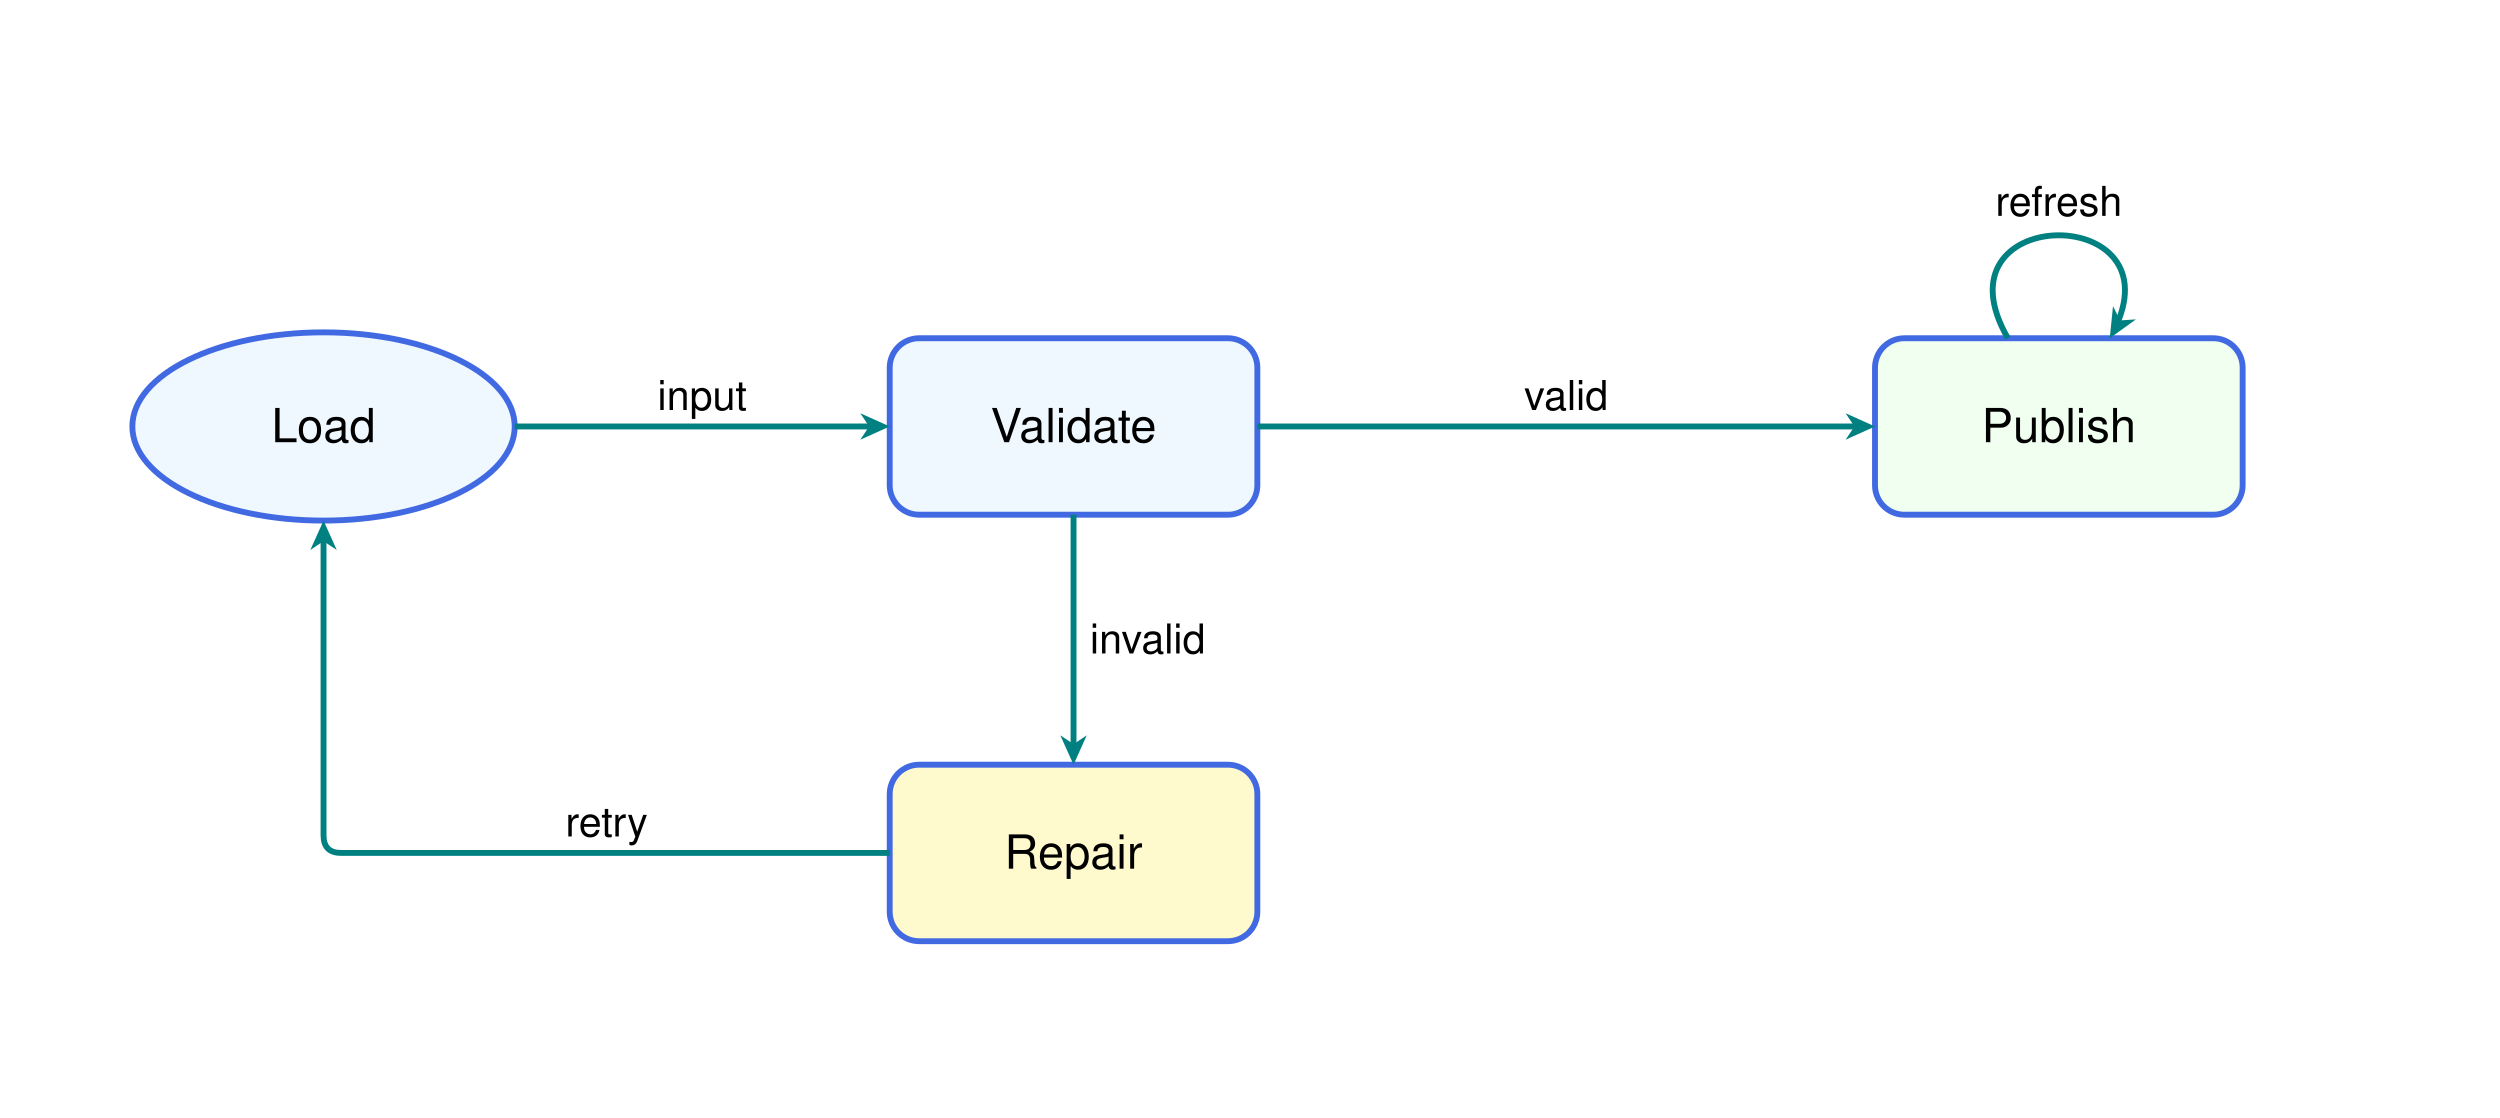
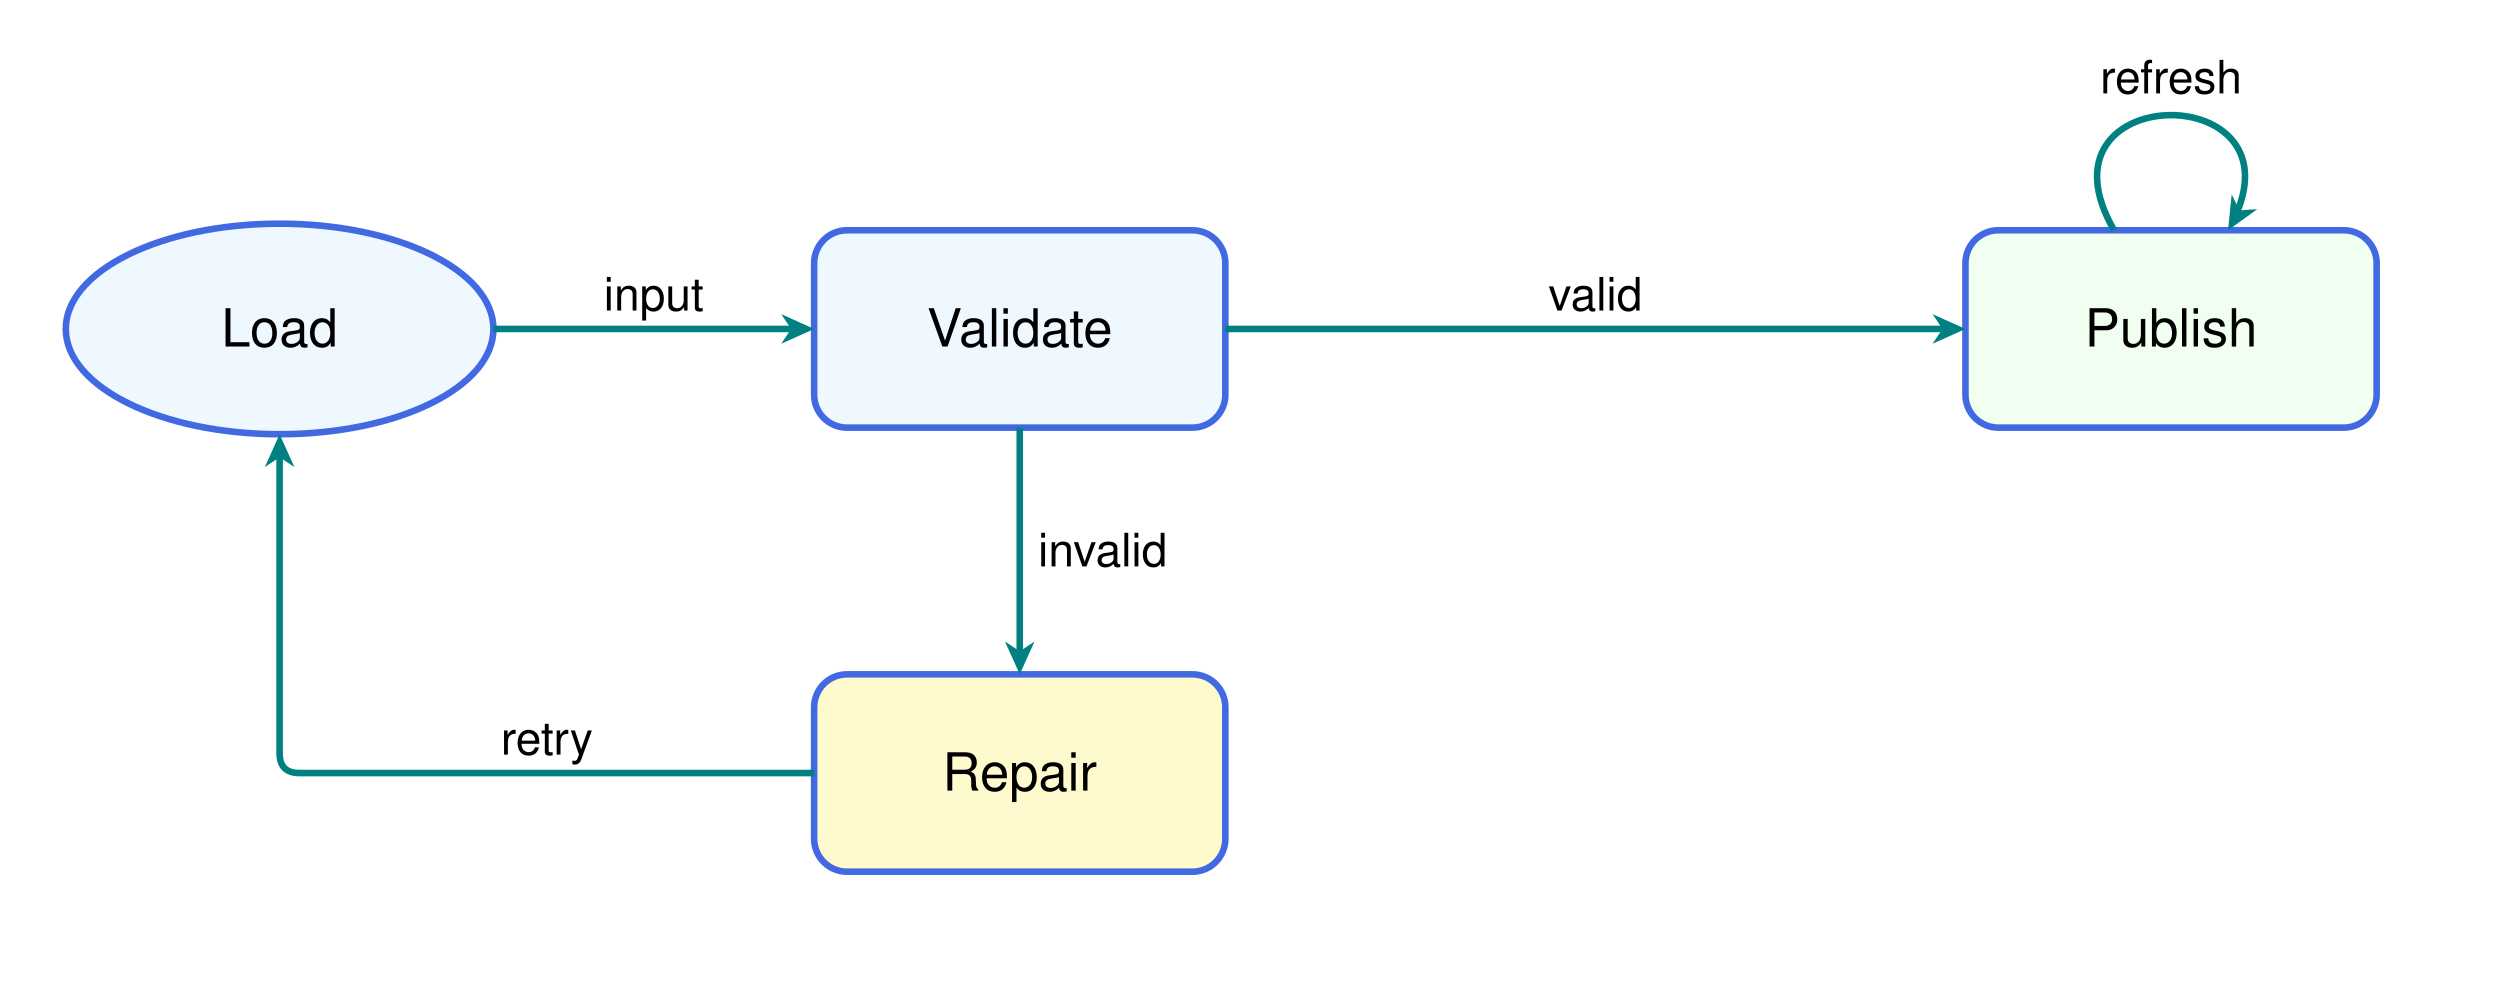
- <svg xmlns="http://www.w3.org/2000/svg" xmlns:xlink="http://www.w3.org/1999/xlink" width="850" height="380" viewBox="0 0 850 380">
+ <svg xmlns="http://www.w3.org/2000/svg" xmlns:xlink="http://www.w3.org/1999/xlink" width="760" height="300" viewBox="0 0 760 300">
  <defs>
    <path id="arrow_stealth" d="M0 0 L-10 -4.5 L-7 0 L-10 4.5 Z" />
  </defs>
-   <ellipse transform="translate(110 145) rotate(0)" rx="65" ry="32" fill="aliceblue" stroke="royalblue" stroke-width="2" opacity="1" />
-   <text fill="black" transform="translate(110 145) rotate(0)" dominant-baseline="middle" text-anchor="middle" font-family="Helvetica, Arial, sans-serif" font-size="16">Load</text>
-   <rect width="125" height="60" fill="aliceblue" stroke="royalblue" stroke-width="2" transform="translate(302.5 115) rotate(0)" opacity="1" rx="10" />
-   <text fill="black" transform="translate(365 145) rotate(0)" dominant-baseline="middle" text-anchor="middle" font-family="Helvetica, Arial, sans-serif" font-size="16">Validate</text>
-   <rect width="125" height="60" fill="honeydew" stroke="royalblue" stroke-width="2" transform="translate(637.5 115) rotate(0)" opacity="1" rx="10" />
-   <text fill="black" transform="translate(700 145) rotate(0)" dominant-baseline="middle" text-anchor="middle" font-family="Helvetica, Arial, sans-serif" font-size="16">Publish</text>
-   <rect width="125" height="60" fill="lemonchiffon" stroke="royalblue" stroke-width="2" transform="translate(302.5 260) rotate(0)" opacity="1" rx="10" />
-   <text fill="black" transform="translate(365 290) rotate(0)" dominant-baseline="middle" text-anchor="middle" font-family="Helvetica, Arial, sans-serif" font-size="16">Repair</text>
-   <line x1="175" y1="145" x2="297.5" y2="145" stroke="teal" stroke-width="2" fill="none" opacity="1" />
-   <use xlink:href="#arrow_stealth" transform="translate(302.5 145) rotate(0) scale(1 1)" fill="teal" stroke="none" opacity="1" />
-   <text fill="black" transform="translate(238.75 139.4) rotate(0)" dominant-baseline="auto" text-anchor="middle" font-family="Helvetica, Arial, sans-serif" font-size="14">input</text>
-   <line x1="427.5" y1="145" x2="632.5" y2="145" stroke="teal" stroke-width="2" fill="none" opacity="1" />
-   <use xlink:href="#arrow_stealth" transform="translate(637.5 145) rotate(0) scale(1 1)" fill="teal" stroke="none" opacity="1" />
-   <text fill="black" transform="translate(532.5 139.4) rotate(0)" dominant-baseline="auto" text-anchor="middle" font-family="Helvetica, Arial, sans-serif" font-size="14">valid</text>
-   <path d="M365 175 L365 255" stroke="teal" stroke-width="2" fill="none" opacity="1" />
-   <use xlink:href="#arrow_stealth" transform="translate(365 260) rotate(90) scale(1 1)" fill="teal" stroke="none" opacity="1" />
-   <text fill="black" transform="translate(370.6 217.5) rotate(0)" dominant-baseline="middle" text-anchor="start" font-family="Helvetica, Arial, sans-serif" font-size="14">invalid</text>
-   <path d="M302.5 290 L116 290 Q110 290 110 284 L110 182" stroke="teal" stroke-width="2" fill="none" opacity="1" />
-   <use xlink:href="#arrow_stealth" transform="translate(110 177) rotate(-90) scale(1 1)" fill="teal" stroke="none" opacity="1" />
-   <text fill="black" transform="translate(206.25 284.4) rotate(0)" dominant-baseline="auto" text-anchor="middle" font-family="Helvetica, Arial, sans-serif" font-size="14">retry</text>
-   <path d="M682.679 115 C656.622 69.867 738.57 68.384 719.611 110.551" stroke="teal" stroke-width="2" fill="none" opacity="1" />
-   <use xlink:href="#arrow_stealth" transform="translate(717.3205 115) rotate(120) scale(1 1)" fill="teal" stroke="none" opacity="1" />
-   <text fill="black" transform="translate(700 73.4) rotate(0)" dominant-baseline="auto" text-anchor="middle" font-family="Helvetica, Arial, sans-serif" font-size="14">refresh</text>
+   <ellipse transform="translate(85 100) rotate(0)" rx="65" ry="32" fill="aliceblue" stroke="royalblue" stroke-width="2" opacity="1" />
+   <text fill="black" transform="translate(85 100) rotate(0)" dominant-baseline="middle" text-anchor="middle" font-family="Helvetica, Arial, sans-serif" font-size="16">Load</text>
+   <rect width="125" height="60" fill="aliceblue" stroke="royalblue" stroke-width="2" transform="translate(247.5 70) rotate(0)" opacity="1" rx="10" />
+   <text fill="black" transform="translate(310 100) rotate(0)" dominant-baseline="middle" text-anchor="middle" font-family="Helvetica, Arial, sans-serif" font-size="16">Validate</text>
+   <rect width="125" height="60" fill="honeydew" stroke="royalblue" stroke-width="2" transform="translate(597.5 70) rotate(0)" opacity="1" rx="10" />
+   <text fill="black" transform="translate(660 100) rotate(0)" dominant-baseline="middle" text-anchor="middle" font-family="Helvetica, Arial, sans-serif" font-size="16">Publish</text>
+   <rect width="125" height="60" fill="lemonchiffon" stroke="royalblue" stroke-width="2" transform="translate(247.5 205) rotate(0)" opacity="1" rx="10" />
+   <text fill="black" transform="translate(310 235) rotate(0)" dominant-baseline="middle" text-anchor="middle" font-family="Helvetica, Arial, sans-serif" font-size="16">Repair</text>
+   <line x1="150" y1="100" x2="242.5" y2="100" stroke="teal" stroke-width="2" fill="none" opacity="1" />
+   <use xlink:href="#arrow_stealth" transform="translate(247.5 100) rotate(0) scale(1 1)" fill="teal" stroke="none" opacity="1" />
+   <text fill="black" transform="translate(198.75 94.4) rotate(0)" dominant-baseline="auto" text-anchor="middle" font-family="Helvetica, Arial, sans-serif" font-size="14">input</text>
+   <line x1="372.5" y1="100" x2="592.5" y2="100" stroke="teal" stroke-width="2" fill="none" opacity="1" />
+   <use xlink:href="#arrow_stealth" transform="translate(597.5 100) rotate(0) scale(1 1)" fill="teal" stroke="none" opacity="1" />
+   <text fill="black" transform="translate(485 94.4) rotate(0)" dominant-baseline="auto" text-anchor="middle" font-family="Helvetica, Arial, sans-serif" font-size="14">valid</text>
+   <path d="M310 130 L310 200" stroke="teal" stroke-width="2" fill="none" opacity="1" />
+   <use xlink:href="#arrow_stealth" transform="translate(310 205) rotate(90) scale(1 1)" fill="teal" stroke="none" opacity="1" />
+   <text fill="black" transform="translate(315.6 167.5) rotate(0)" dominant-baseline="middle" text-anchor="start" font-family="Helvetica, Arial, sans-serif" font-size="14">invalid</text>
+   <path d="M247.5 235 L91 235 Q85 235 85 229 L85 137" stroke="teal" stroke-width="2" fill="none" opacity="1" />
+   <use xlink:href="#arrow_stealth" transform="translate(85 132) rotate(-90) scale(1 1)" fill="teal" stroke="none" opacity="1" />
+   <text fill="black" transform="translate(166.25 229.4) rotate(0)" dominant-baseline="auto" text-anchor="middle" font-family="Helvetica, Arial, sans-serif" font-size="14">retry</text>
+   <path d="M642.679 70 C616.622 24.867 698.57 23.384 679.611 65.551" stroke="teal" stroke-width="2" fill="none" opacity="1" />
+   <use xlink:href="#arrow_stealth" transform="translate(677.3205 70) rotate(120) scale(1 1)" fill="teal" stroke="none" opacity="1" />
+   <text fill="black" transform="translate(660 28.4) rotate(0)" dominant-baseline="auto" text-anchor="middle" font-family="Helvetica, Arial, sans-serif" font-size="14">refresh</text>
</svg>
